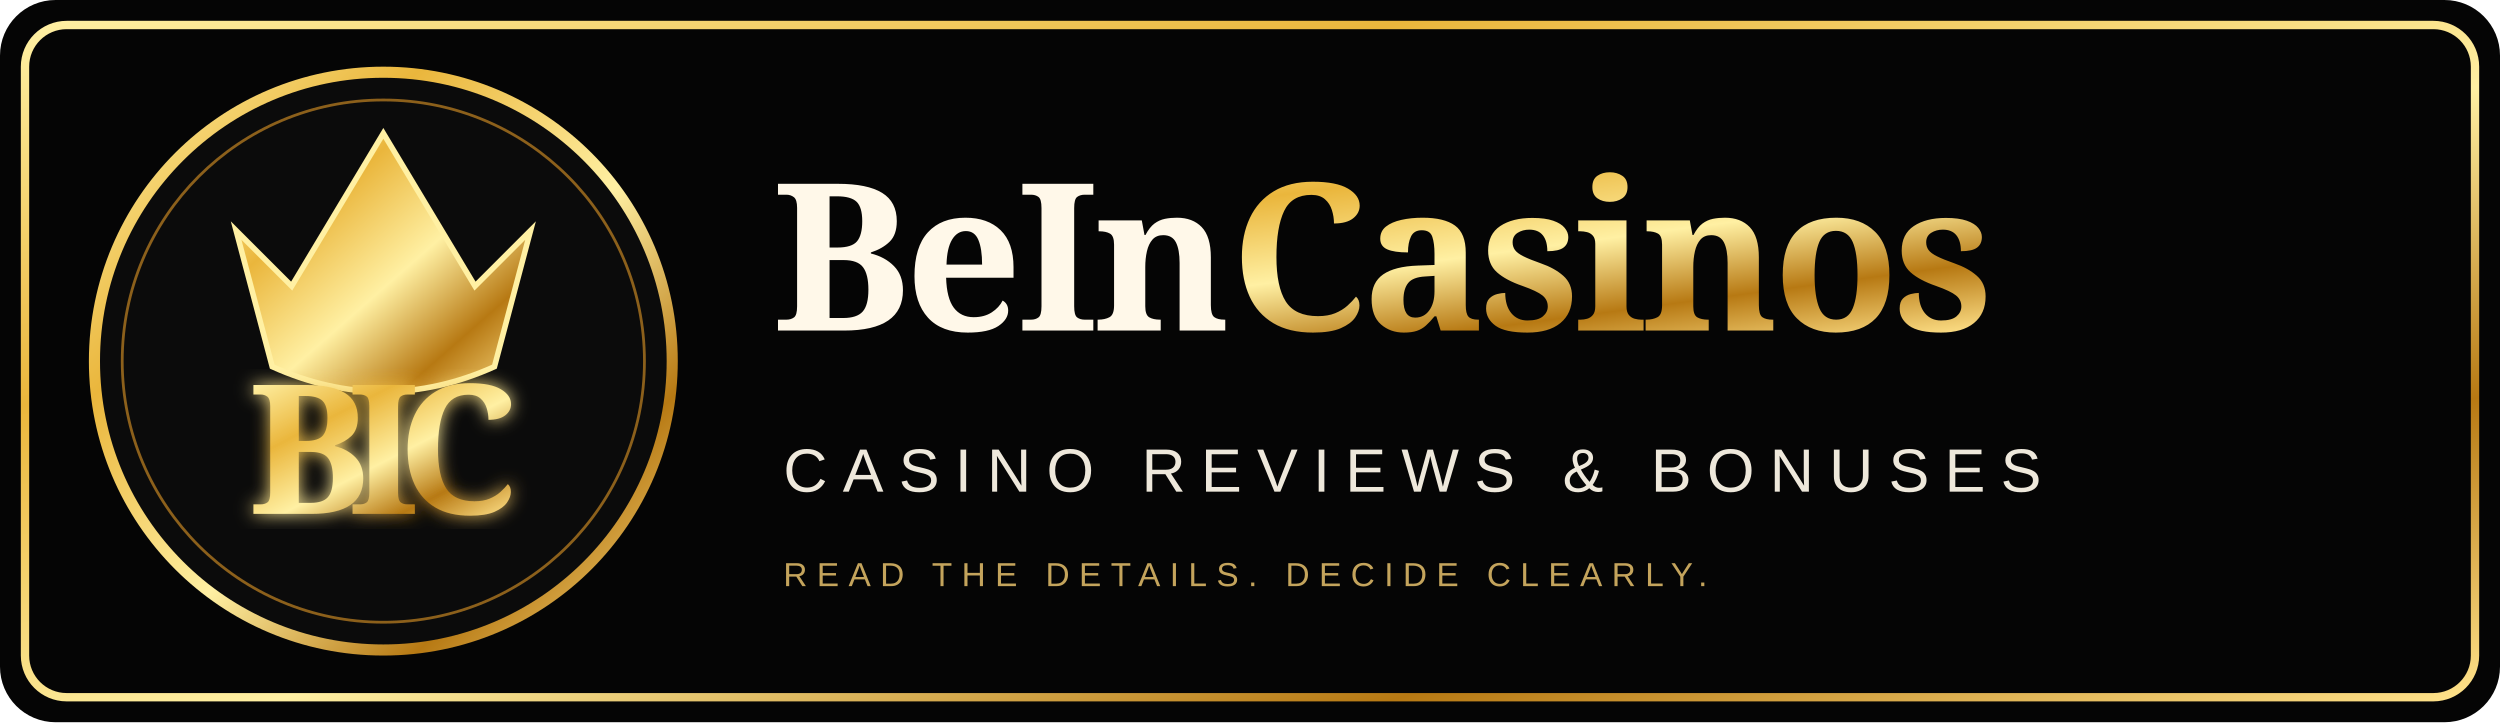
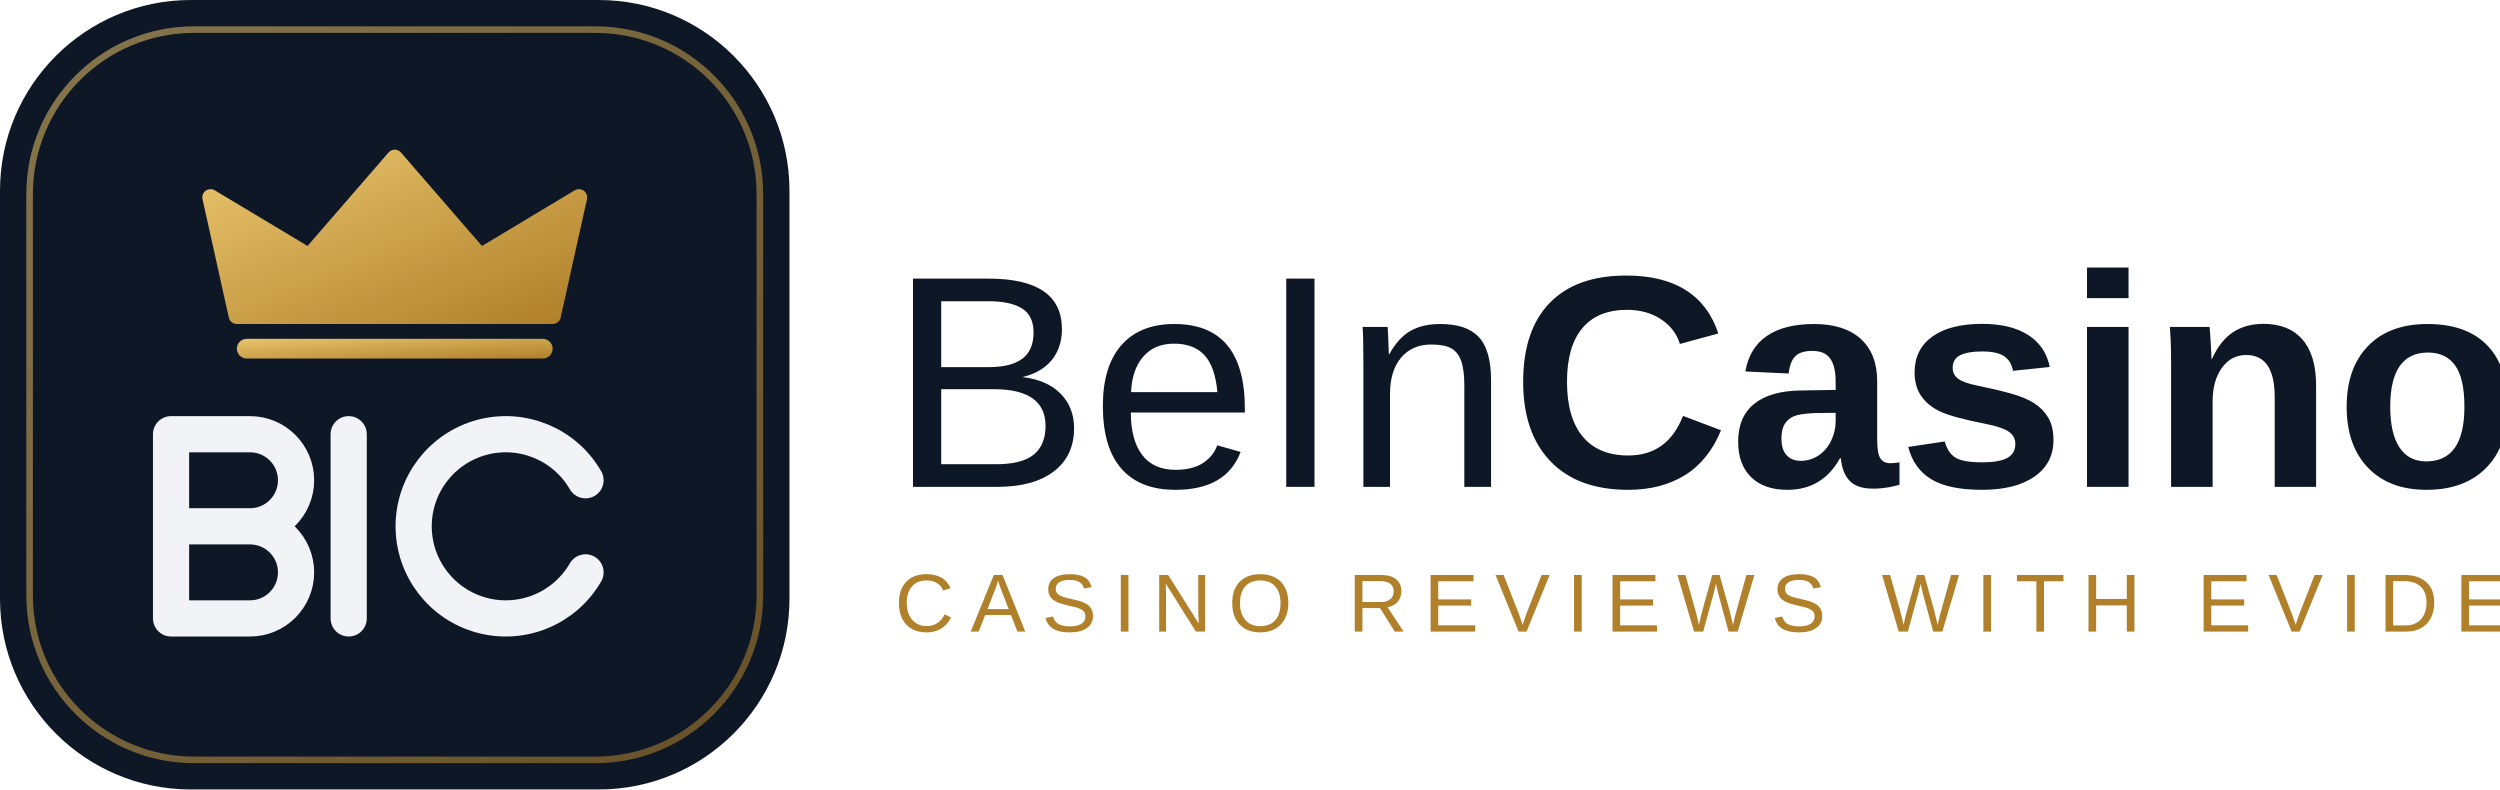
- <svg xmlns="http://www.w3.org/2000/svg" viewBox="0 0 900 260" role="img" aria-labelledby="title desc">
-   <defs>
-     <linearGradient id="gold" x1="0" y1="0" x2="1" y2="1">
-       <stop stop-color="#fff0a3" />
-       <stop offset=".28" stop-color="#eab63c" />
-       <stop offset=".55" stop-color="#fff0a3" />
-       <stop offset=".78" stop-color="#b77913" />
-       <stop offset="1" stop-color="#ffe28a" />
-     </linearGradient>
-     <filter id="glow">
-       <feGaussianBlur stdDeviation="3" result="b" />
-       <feMerge>
-         <feMergeNode in="b" />
-         <feMergeNode in="SourceGraphic" />
-       </feMerge>
-     </filter>
-   </defs>
-   <rect width="900" height="260" rx="20" fill="#050505" />
-   <rect x="9" y="9" width="882" height="242" rx="15" fill="none" stroke="url(#gold)" stroke-width="3" />
-   <circle cx="138" cy="130" r="104" fill="#0b0b0b" stroke="url(#gold)" stroke-width="4" />
-   <circle cx="138" cy="130" r="94" fill="none" stroke="#8c601b" stroke-width="1" />
-   <path d="M85 83 L105 103 L138 48 L171 103 L191 83 L178 132 Q138 150 98 132Z" fill="url(#gold)" stroke="#fff0a3" stroke-width="2" />
-   <text x="138" y="185" text-anchor="middle" font-family="Georgia,serif" font-size="65" font-weight="900" letter-spacing="-8" fill="url(#gold)" filter="url(#glow)">BIC</text>
-   <text x="278" y="119" font-family="Georgia,serif" font-weight="800" font-size="74" letter-spacing="-2" fill="#fff8e9">BeIn<tspan fill="url(#gold)">Casinos</tspan>
+ <svg xmlns="http://www.w3.org/2000/svg" viewBox="0 0 760 240" role="img" aria-labelledby="t">
+   <g>
+     <defs>
+       <linearGradient id="g" x1="0" y1="0" x2="1" y2="1">
+         <stop offset="0" stop-color="#e8c46c" />
+         <stop offset="1" stop-color="#b0802a" />
+       </linearGradient>
+     </defs>
+     <rect width="240" height="240" rx="58" fill="#0e1726" />
+     <rect x="9" y="9" width="222" height="222" rx="50" fill="none" stroke="url(#g)" stroke-opacity=".55" stroke-width="2" />
+     <g transform="translate(0 4)">
+       <path d="M72 92 64 56l30 18 26-30 26 30 30-18-8 36z" fill="url(#g)" stroke="url(#g)" stroke-width="5" stroke-linejoin="round" />
+       <rect x="72" y="99" width="96" height="6" rx="3" fill="url(#g)" />
+       <g fill="none" stroke="#f1f3f6" stroke-width="11" stroke-linecap="round" stroke-linejoin="round" transform="translate(-2 4)">
+         <path d="M54 124v56M54 124h24a14 14 0 0 1 0 28H54m24 0a14 14 0 0 1 0 28H54" />
+         <path d="M108 124v56" />
+         <path d="M180 138a28 28 0 1 0 0 28" />
+       </g>
+     </g>
+   </g>
+   <text x="270" y="148" font-family="'Schibsted Grotesk',Arial,Helvetica,sans-serif" font-size="92" font-weight="400" fill="#0e1726">BeIn<tspan font-weight="800">Casinos</tspan>
  </text>
-   <path d="M280 139 H815" stroke="url(#gold)" stroke-width="2" />
-   <text x="282" y="177" font-family="Arial,sans-serif" font-size="22" letter-spacing="5.5" fill="#eee8db">CASINO REVIEWS &amp; BONUSES</text>
-   <text x="282" y="211" font-family="Arial,sans-serif" font-size="12" letter-spacing="3.4" fill="#c4a45c">READ THE DETAILS. DECIDE CLEARLY.</text>
+   <text x="272" y="192" font-family="'Schibsted Grotesk',Arial,Helvetica,sans-serif" font-size="25" letter-spacing="5" fill="#b0802a">CASINO REVIEWS WITH EVIDENCE</text>
</svg>
